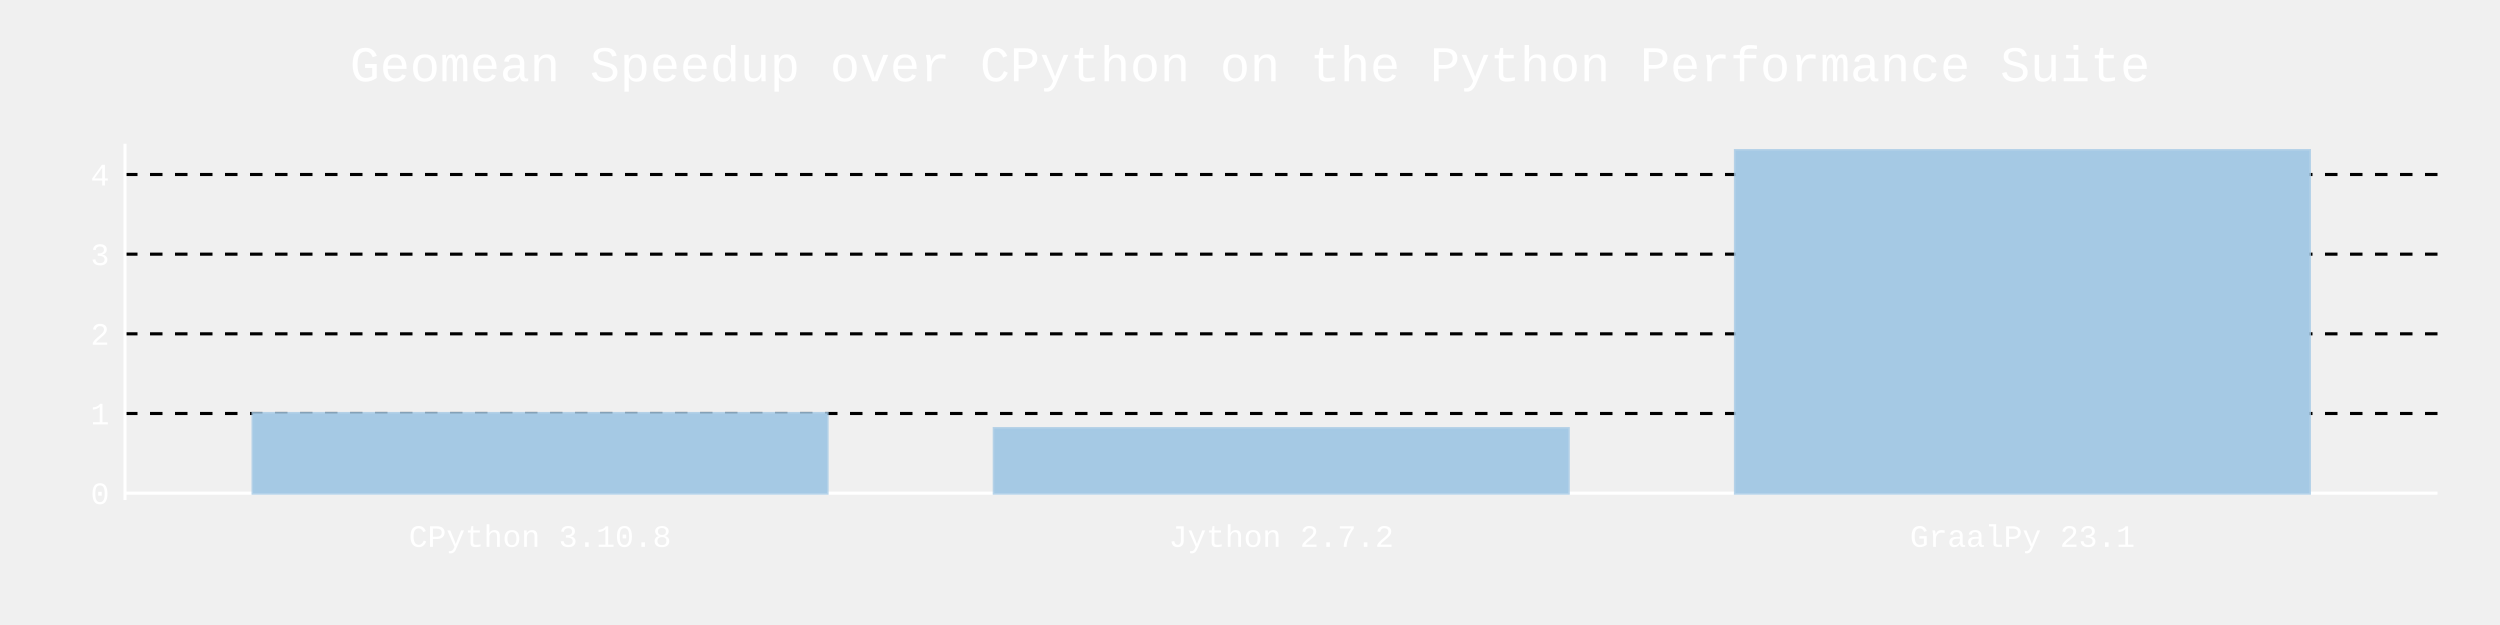
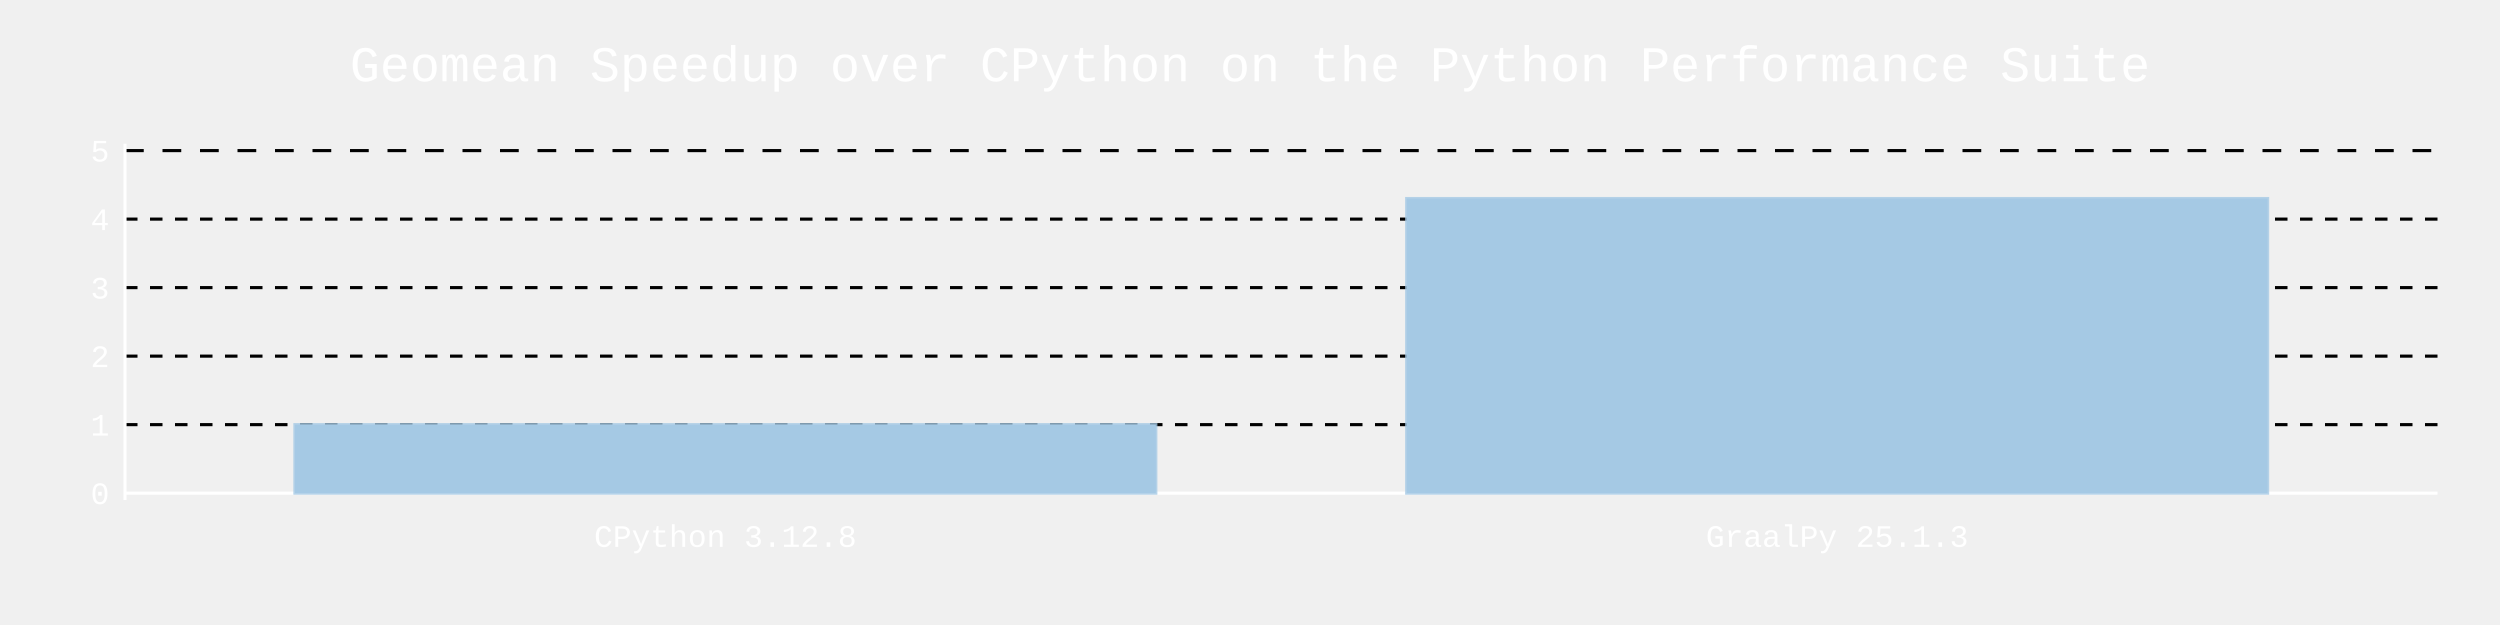
- <svg xmlns="http://www.w3.org/2000/svg" id="chart-c2c26508-ee72-45fd-9aa3-5b23c7329e24" class="pygal-chart" viewBox="0 0 800 200">
+ <svg xmlns="http://www.w3.org/2000/svg" id="chart-206acf95-6420-43cc-8ccb-b3d917e64bdd" class="pygal-chart" viewBox="0 0 800 200">
  <defs>
-     <style type="text/css">#chart-c2c26508-ee72-45fd-9aa3-5b23c7329e24{-webkit-user-select:none;-webkit-font-smoothing:antialiased;font-family:Consolas,"Liberation Mono",Menlo,Courier,monospace}#chart-c2c26508-ee72-45fd-9aa3-5b23c7329e24 .title{font-family:Consolas,"Liberation Mono",Menlo,Courier,monospace;font-size:16px}#chart-c2c26508-ee72-45fd-9aa3-5b23c7329e24 .legends .legend text{font-family:Consolas,"Liberation Mono",Menlo,Courier,monospace;font-size:14px}#chart-c2c26508-ee72-45fd-9aa3-5b23c7329e24 .axis text{font-family:Consolas,"Liberation Mono",Menlo,Courier,monospace;font-size:10px}#chart-c2c26508-ee72-45fd-9aa3-5b23c7329e24 .axis text.major{font-family:Consolas,"Liberation Mono",Menlo,Courier,monospace;font-size:10px}#chart-c2c26508-ee72-45fd-9aa3-5b23c7329e24 .text-overlay text.value{font-family:Consolas,"Liberation Mono",Menlo,Courier,monospace;font-size:16px}#chart-c2c26508-ee72-45fd-9aa3-5b23c7329e24 .text-overlay text.label{font-family:Consolas,"Liberation Mono",Menlo,Courier,monospace;font-size:10px}#chart-c2c26508-ee72-45fd-9aa3-5b23c7329e24 .tooltip{font-family:Consolas,"Liberation Mono",Menlo,Courier,monospace;font-size:14px}#chart-c2c26508-ee72-45fd-9aa3-5b23c7329e24 text.no_data{font-family:Consolas,"Liberation Mono",Menlo,Courier,monospace;font-size:64px}
- #chart-c2c26508-ee72-45fd-9aa3-5b23c7329e24{background-color:transparent}#chart-c2c26508-ee72-45fd-9aa3-5b23c7329e24 path,#chart-c2c26508-ee72-45fd-9aa3-5b23c7329e24 line,#chart-c2c26508-ee72-45fd-9aa3-5b23c7329e24 rect,#chart-c2c26508-ee72-45fd-9aa3-5b23c7329e24 circle{-webkit-transition:150ms;-moz-transition:150ms;transition:150ms}#chart-c2c26508-ee72-45fd-9aa3-5b23c7329e24 .graph &gt; .background{fill:transparent}#chart-c2c26508-ee72-45fd-9aa3-5b23c7329e24 .plot &gt; .background{fill:transparent}#chart-c2c26508-ee72-45fd-9aa3-5b23c7329e24 .graph{fill:#fff}#chart-c2c26508-ee72-45fd-9aa3-5b23c7329e24 text.no_data{fill:#fff}#chart-c2c26508-ee72-45fd-9aa3-5b23c7329e24 .title{fill:#fff}#chart-c2c26508-ee72-45fd-9aa3-5b23c7329e24 .legends .legend text{fill:#fff}#chart-c2c26508-ee72-45fd-9aa3-5b23c7329e24 .legends .legend:hover text{fill:#fff}#chart-c2c26508-ee72-45fd-9aa3-5b23c7329e24 .axis .line{stroke:#fff}#chart-c2c26508-ee72-45fd-9aa3-5b23c7329e24 .axis .guide.line{stroke:#fff}#chart-c2c26508-ee72-45fd-9aa3-5b23c7329e24 .axis .major.line{stroke:#fff}#chart-c2c26508-ee72-45fd-9aa3-5b23c7329e24 .axis text.major{fill:#fff}#chart-c2c26508-ee72-45fd-9aa3-5b23c7329e24 .axis.y .guides:hover .guide.line,#chart-c2c26508-ee72-45fd-9aa3-5b23c7329e24 .line-graph .axis.x .guides:hover .guide.line,#chart-c2c26508-ee72-45fd-9aa3-5b23c7329e24 .stackedline-graph .axis.x .guides:hover .guide.line,#chart-c2c26508-ee72-45fd-9aa3-5b23c7329e24 .xy-graph .axis.x .guides:hover .guide.line{stroke:#fff}#chart-c2c26508-ee72-45fd-9aa3-5b23c7329e24 .axis .guides:hover text{fill:#fff}#chart-c2c26508-ee72-45fd-9aa3-5b23c7329e24 .reactive{fill-opacity:1;stroke-opacity:.8;stroke-width:1}#chart-c2c26508-ee72-45fd-9aa3-5b23c7329e24 .ci{stroke:#fff}#chart-c2c26508-ee72-45fd-9aa3-5b23c7329e24 .reactive.active,#chart-c2c26508-ee72-45fd-9aa3-5b23c7329e24 .active .reactive{fill-opacity:.8;stroke-opacity:.9;stroke-width:4}#chart-c2c26508-ee72-45fd-9aa3-5b23c7329e24 .ci .reactive.active{stroke-width:1.5}#chart-c2c26508-ee72-45fd-9aa3-5b23c7329e24 .series text{fill:#fff}#chart-c2c26508-ee72-45fd-9aa3-5b23c7329e24 .tooltip rect{fill:transparent;stroke:#fff;-webkit-transition:opacity 150ms;-moz-transition:opacity 150ms;transition:opacity 150ms}#chart-c2c26508-ee72-45fd-9aa3-5b23c7329e24 .tooltip .label{fill:#fff}#chart-c2c26508-ee72-45fd-9aa3-5b23c7329e24 .tooltip .label{fill:#fff}#chart-c2c26508-ee72-45fd-9aa3-5b23c7329e24 .tooltip .legend{font-size:.8em;fill:#fff}#chart-c2c26508-ee72-45fd-9aa3-5b23c7329e24 .tooltip .x_label{font-size:.6em;fill:#fff}#chart-c2c26508-ee72-45fd-9aa3-5b23c7329e24 .tooltip .xlink{font-size:.5em;text-decoration:underline}#chart-c2c26508-ee72-45fd-9aa3-5b23c7329e24 .tooltip .value{font-size:1.5em}#chart-c2c26508-ee72-45fd-9aa3-5b23c7329e24 .bound{font-size:.5em}#chart-c2c26508-ee72-45fd-9aa3-5b23c7329e24 .max-value{font-size:.75em;fill:#fff}#chart-c2c26508-ee72-45fd-9aa3-5b23c7329e24 .map-element{fill:transparent;stroke:#fff !important}#chart-c2c26508-ee72-45fd-9aa3-5b23c7329e24 .map-element .reactive{fill-opacity:inherit;stroke-opacity:inherit}#chart-c2c26508-ee72-45fd-9aa3-5b23c7329e24 .color-0,#chart-c2c26508-ee72-45fd-9aa3-5b23c7329e24 .color-0 a:visited{stroke:#a5c9e4;fill:#a5c9e4}#chart-c2c26508-ee72-45fd-9aa3-5b23c7329e24 .text-overlay .color-0 text{fill:black}
- #chart-c2c26508-ee72-45fd-9aa3-5b23c7329e24 text.no_data{text-anchor:middle}#chart-c2c26508-ee72-45fd-9aa3-5b23c7329e24 .guide.line{fill:none}#chart-c2c26508-ee72-45fd-9aa3-5b23c7329e24 .centered{text-anchor:middle}#chart-c2c26508-ee72-45fd-9aa3-5b23c7329e24 .title{text-anchor:middle}#chart-c2c26508-ee72-45fd-9aa3-5b23c7329e24 .legends .legend text{fill-opacity:1}#chart-c2c26508-ee72-45fd-9aa3-5b23c7329e24 .axis.x text{text-anchor:middle}#chart-c2c26508-ee72-45fd-9aa3-5b23c7329e24 .axis.x:not(.web) text[transform]{text-anchor:start}#chart-c2c26508-ee72-45fd-9aa3-5b23c7329e24 .axis.x:not(.web) text[transform].backwards{text-anchor:end}#chart-c2c26508-ee72-45fd-9aa3-5b23c7329e24 .axis.y text{text-anchor:end}#chart-c2c26508-ee72-45fd-9aa3-5b23c7329e24 .axis.y text[transform].backwards{text-anchor:start}#chart-c2c26508-ee72-45fd-9aa3-5b23c7329e24 .axis.y2 text{text-anchor:start}#chart-c2c26508-ee72-45fd-9aa3-5b23c7329e24 .axis.y2 text[transform].backwards{text-anchor:end}#chart-c2c26508-ee72-45fd-9aa3-5b23c7329e24 .axis .guide.line{stroke-dasharray:4,4;stroke:black}#chart-c2c26508-ee72-45fd-9aa3-5b23c7329e24 .axis .major.guide.line{stroke-dasharray:6,6;stroke:black}#chart-c2c26508-ee72-45fd-9aa3-5b23c7329e24 .horizontal .axis.y .guide.line,#chart-c2c26508-ee72-45fd-9aa3-5b23c7329e24 .horizontal .axis.y2 .guide.line,#chart-c2c26508-ee72-45fd-9aa3-5b23c7329e24 .vertical .axis.x .guide.line{opacity:0}#chart-c2c26508-ee72-45fd-9aa3-5b23c7329e24 .horizontal .axis.always_show .guide.line,#chart-c2c26508-ee72-45fd-9aa3-5b23c7329e24 .vertical .axis.always_show .guide.line{opacity:1 !important}#chart-c2c26508-ee72-45fd-9aa3-5b23c7329e24 .axis.y .guides:hover .guide.line,#chart-c2c26508-ee72-45fd-9aa3-5b23c7329e24 .axis.y2 .guides:hover .guide.line,#chart-c2c26508-ee72-45fd-9aa3-5b23c7329e24 .axis.x .guides:hover .guide.line{opacity:1}#chart-c2c26508-ee72-45fd-9aa3-5b23c7329e24 .axis .guides:hover text{opacity:1}#chart-c2c26508-ee72-45fd-9aa3-5b23c7329e24 .nofill{fill:none}#chart-c2c26508-ee72-45fd-9aa3-5b23c7329e24 .subtle-fill{fill-opacity:.2}#chart-c2c26508-ee72-45fd-9aa3-5b23c7329e24 .dot{stroke-width:1px;fill-opacity:1;stroke-opacity:1}#chart-c2c26508-ee72-45fd-9aa3-5b23c7329e24 .dot.active{stroke-width:5px}#chart-c2c26508-ee72-45fd-9aa3-5b23c7329e24 .dot.negative{fill:transparent}#chart-c2c26508-ee72-45fd-9aa3-5b23c7329e24 text,#chart-c2c26508-ee72-45fd-9aa3-5b23c7329e24 tspan{stroke:none !important}#chart-c2c26508-ee72-45fd-9aa3-5b23c7329e24 .series text.active{opacity:1}#chart-c2c26508-ee72-45fd-9aa3-5b23c7329e24 .tooltip rect{fill-opacity:.95;stroke-width:.5}#chart-c2c26508-ee72-45fd-9aa3-5b23c7329e24 .tooltip text{fill-opacity:1}#chart-c2c26508-ee72-45fd-9aa3-5b23c7329e24 .showable{visibility:hidden}#chart-c2c26508-ee72-45fd-9aa3-5b23c7329e24 .showable.shown{visibility:visible}#chart-c2c26508-ee72-45fd-9aa3-5b23c7329e24 .gauge-background{fill:rgba(229,229,229,1);stroke:none}#chart-c2c26508-ee72-45fd-9aa3-5b23c7329e24 .bg-lines{stroke:transparent;stroke-width:2px}</style>
+     <style type="text/css">#chart-206acf95-6420-43cc-8ccb-b3d917e64bdd{-webkit-user-select:none;-webkit-font-smoothing:antialiased;font-family:Consolas,"Liberation Mono",Menlo,Courier,monospace}#chart-206acf95-6420-43cc-8ccb-b3d917e64bdd .title{font-family:Consolas,"Liberation Mono",Menlo,Courier,monospace;font-size:16px}#chart-206acf95-6420-43cc-8ccb-b3d917e64bdd .legends .legend text{font-family:Consolas,"Liberation Mono",Menlo,Courier,monospace;font-size:14px}#chart-206acf95-6420-43cc-8ccb-b3d917e64bdd .axis text{font-family:Consolas,"Liberation Mono",Menlo,Courier,monospace;font-size:10px}#chart-206acf95-6420-43cc-8ccb-b3d917e64bdd .axis text.major{font-family:Consolas,"Liberation Mono",Menlo,Courier,monospace;font-size:10px}#chart-206acf95-6420-43cc-8ccb-b3d917e64bdd .text-overlay text.value{font-family:Consolas,"Liberation Mono",Menlo,Courier,monospace;font-size:16px}#chart-206acf95-6420-43cc-8ccb-b3d917e64bdd .text-overlay text.label{font-family:Consolas,"Liberation Mono",Menlo,Courier,monospace;font-size:10px}#chart-206acf95-6420-43cc-8ccb-b3d917e64bdd .tooltip{font-family:Consolas,"Liberation Mono",Menlo,Courier,monospace;font-size:14px}#chart-206acf95-6420-43cc-8ccb-b3d917e64bdd text.no_data{font-family:Consolas,"Liberation Mono",Menlo,Courier,monospace;font-size:64px}
+ #chart-206acf95-6420-43cc-8ccb-b3d917e64bdd{background-color:transparent}#chart-206acf95-6420-43cc-8ccb-b3d917e64bdd path,#chart-206acf95-6420-43cc-8ccb-b3d917e64bdd line,#chart-206acf95-6420-43cc-8ccb-b3d917e64bdd rect,#chart-206acf95-6420-43cc-8ccb-b3d917e64bdd circle{-webkit-transition:150ms;-moz-transition:150ms;transition:150ms}#chart-206acf95-6420-43cc-8ccb-b3d917e64bdd .graph &gt; .background{fill:transparent}#chart-206acf95-6420-43cc-8ccb-b3d917e64bdd .plot &gt; .background{fill:transparent}#chart-206acf95-6420-43cc-8ccb-b3d917e64bdd .graph{fill:#fff}#chart-206acf95-6420-43cc-8ccb-b3d917e64bdd text.no_data{fill:#fff}#chart-206acf95-6420-43cc-8ccb-b3d917e64bdd .title{fill:#fff}#chart-206acf95-6420-43cc-8ccb-b3d917e64bdd .legends .legend text{fill:#fff}#chart-206acf95-6420-43cc-8ccb-b3d917e64bdd .legends .legend:hover text{fill:#fff}#chart-206acf95-6420-43cc-8ccb-b3d917e64bdd .axis .line{stroke:#fff}#chart-206acf95-6420-43cc-8ccb-b3d917e64bdd .axis .guide.line{stroke:#fff}#chart-206acf95-6420-43cc-8ccb-b3d917e64bdd .axis .major.line{stroke:#fff}#chart-206acf95-6420-43cc-8ccb-b3d917e64bdd .axis text.major{fill:#fff}#chart-206acf95-6420-43cc-8ccb-b3d917e64bdd .axis.y .guides:hover .guide.line,#chart-206acf95-6420-43cc-8ccb-b3d917e64bdd .line-graph .axis.x .guides:hover .guide.line,#chart-206acf95-6420-43cc-8ccb-b3d917e64bdd .stackedline-graph .axis.x .guides:hover .guide.line,#chart-206acf95-6420-43cc-8ccb-b3d917e64bdd .xy-graph .axis.x .guides:hover .guide.line{stroke:#fff}#chart-206acf95-6420-43cc-8ccb-b3d917e64bdd .axis .guides:hover text{fill:#fff}#chart-206acf95-6420-43cc-8ccb-b3d917e64bdd .reactive{fill-opacity:1;stroke-opacity:.8;stroke-width:1}#chart-206acf95-6420-43cc-8ccb-b3d917e64bdd .ci{stroke:#fff}#chart-206acf95-6420-43cc-8ccb-b3d917e64bdd .reactive.active,#chart-206acf95-6420-43cc-8ccb-b3d917e64bdd .active .reactive{fill-opacity:.8;stroke-opacity:.9;stroke-width:4}#chart-206acf95-6420-43cc-8ccb-b3d917e64bdd .ci .reactive.active{stroke-width:1.5}#chart-206acf95-6420-43cc-8ccb-b3d917e64bdd .series text{fill:#fff}#chart-206acf95-6420-43cc-8ccb-b3d917e64bdd .tooltip rect{fill:transparent;stroke:#fff;-webkit-transition:opacity 150ms;-moz-transition:opacity 150ms;transition:opacity 150ms}#chart-206acf95-6420-43cc-8ccb-b3d917e64bdd .tooltip .label{fill:#fff}#chart-206acf95-6420-43cc-8ccb-b3d917e64bdd .tooltip .label{fill:#fff}#chart-206acf95-6420-43cc-8ccb-b3d917e64bdd .tooltip .legend{font-size:.8em;fill:#fff}#chart-206acf95-6420-43cc-8ccb-b3d917e64bdd .tooltip .x_label{font-size:.6em;fill:#fff}#chart-206acf95-6420-43cc-8ccb-b3d917e64bdd .tooltip .xlink{font-size:.5em;text-decoration:underline}#chart-206acf95-6420-43cc-8ccb-b3d917e64bdd .tooltip .value{font-size:1.5em}#chart-206acf95-6420-43cc-8ccb-b3d917e64bdd .bound{font-size:.5em}#chart-206acf95-6420-43cc-8ccb-b3d917e64bdd .max-value{font-size:.75em;fill:#fff}#chart-206acf95-6420-43cc-8ccb-b3d917e64bdd .map-element{fill:transparent;stroke:#fff !important}#chart-206acf95-6420-43cc-8ccb-b3d917e64bdd .map-element .reactive{fill-opacity:inherit;stroke-opacity:inherit}#chart-206acf95-6420-43cc-8ccb-b3d917e64bdd .color-0,#chart-206acf95-6420-43cc-8ccb-b3d917e64bdd .color-0 a:visited{stroke:#a5c9e4;fill:#a5c9e4}#chart-206acf95-6420-43cc-8ccb-b3d917e64bdd .text-overlay .color-0 text{fill:black}
+ #chart-206acf95-6420-43cc-8ccb-b3d917e64bdd text.no_data{text-anchor:middle}#chart-206acf95-6420-43cc-8ccb-b3d917e64bdd .guide.line{fill:none}#chart-206acf95-6420-43cc-8ccb-b3d917e64bdd .centered{text-anchor:middle}#chart-206acf95-6420-43cc-8ccb-b3d917e64bdd .title{text-anchor:middle}#chart-206acf95-6420-43cc-8ccb-b3d917e64bdd .legends .legend text{fill-opacity:1}#chart-206acf95-6420-43cc-8ccb-b3d917e64bdd .axis.x text{text-anchor:middle}#chart-206acf95-6420-43cc-8ccb-b3d917e64bdd .axis.x:not(.web) text[transform]{text-anchor:start}#chart-206acf95-6420-43cc-8ccb-b3d917e64bdd .axis.x:not(.web) text[transform].backwards{text-anchor:end}#chart-206acf95-6420-43cc-8ccb-b3d917e64bdd .axis.y text{text-anchor:end}#chart-206acf95-6420-43cc-8ccb-b3d917e64bdd .axis.y text[transform].backwards{text-anchor:start}#chart-206acf95-6420-43cc-8ccb-b3d917e64bdd .axis.y2 text{text-anchor:start}#chart-206acf95-6420-43cc-8ccb-b3d917e64bdd .axis.y2 text[transform].backwards{text-anchor:end}#chart-206acf95-6420-43cc-8ccb-b3d917e64bdd .axis .guide.line{stroke-dasharray:4,4;stroke:black}#chart-206acf95-6420-43cc-8ccb-b3d917e64bdd .axis .major.guide.line{stroke-dasharray:6,6;stroke:black}#chart-206acf95-6420-43cc-8ccb-b3d917e64bdd .horizontal .axis.y .guide.line,#chart-206acf95-6420-43cc-8ccb-b3d917e64bdd .horizontal .axis.y2 .guide.line,#chart-206acf95-6420-43cc-8ccb-b3d917e64bdd .vertical .axis.x .guide.line{opacity:0}#chart-206acf95-6420-43cc-8ccb-b3d917e64bdd .horizontal .axis.always_show .guide.line,#chart-206acf95-6420-43cc-8ccb-b3d917e64bdd .vertical .axis.always_show .guide.line{opacity:1 !important}#chart-206acf95-6420-43cc-8ccb-b3d917e64bdd .axis.y .guides:hover .guide.line,#chart-206acf95-6420-43cc-8ccb-b3d917e64bdd .axis.y2 .guides:hover .guide.line,#chart-206acf95-6420-43cc-8ccb-b3d917e64bdd .axis.x .guides:hover .guide.line{opacity:1}#chart-206acf95-6420-43cc-8ccb-b3d917e64bdd .axis .guides:hover text{opacity:1}#chart-206acf95-6420-43cc-8ccb-b3d917e64bdd .nofill{fill:none}#chart-206acf95-6420-43cc-8ccb-b3d917e64bdd .subtle-fill{fill-opacity:.2}#chart-206acf95-6420-43cc-8ccb-b3d917e64bdd .dot{stroke-width:1px;fill-opacity:1;stroke-opacity:1}#chart-206acf95-6420-43cc-8ccb-b3d917e64bdd .dot.active{stroke-width:5px}#chart-206acf95-6420-43cc-8ccb-b3d917e64bdd .dot.negative{fill:transparent}#chart-206acf95-6420-43cc-8ccb-b3d917e64bdd text,#chart-206acf95-6420-43cc-8ccb-b3d917e64bdd tspan{stroke:none !important}#chart-206acf95-6420-43cc-8ccb-b3d917e64bdd .series text.active{opacity:1}#chart-206acf95-6420-43cc-8ccb-b3d917e64bdd .tooltip rect{fill-opacity:.95;stroke-width:.5}#chart-206acf95-6420-43cc-8ccb-b3d917e64bdd .tooltip text{fill-opacity:1}#chart-206acf95-6420-43cc-8ccb-b3d917e64bdd .showable{visibility:hidden}#chart-206acf95-6420-43cc-8ccb-b3d917e64bdd .showable.shown{visibility:visible}#chart-206acf95-6420-43cc-8ccb-b3d917e64bdd .gauge-background{fill:rgba(229,229,229,1);stroke:none}#chart-206acf95-6420-43cc-8ccb-b3d917e64bdd .bg-lines{stroke:transparent;stroke-width:2px}</style>
  </defs>
  <g class="graph bar-graph vertical">
    <rect x="0" y="0" width="800" height="200" class="background" />
    <g transform="translate(40, 46)" class="plot">
      <rect x="0" y="0" width="740" height="114" class="background" />
      <g class="axis y always_show">
        <g class="guides">
          <path d="M0 111.808 h740" class="axis major line" />
          <text x="-5" y="115.308" class="major">0</text>
        </g>
        <g class="guides">
-           <path d="M0 86.316 h740" class="guide line" />
-           <text x="-5" y="89.816" class="">1</text>
+           <path d="M0 89.885 h740" class="guide line" />
+           <text x="-5" y="93.385" class="">1</text>
        </g>
        <g class="guides">
-           <path d="M0 60.824 h740" class="guide line" />
-           <text x="-5" y="64.324" class="">2</text>
+           <path d="M0 67.962 h740" class="guide line" />
+           <text x="-5" y="71.462" class="">2</text>
        </g>
        <g class="guides">
-           <path d="M0 35.332 h740" class="guide line" />
-           <text x="-5" y="38.832" class="">3</text>
+           <path d="M0 46.038 h740" class="guide line" />
+           <text x="-5" y="49.538" class="">3</text>
        </g>
        <g class="guides">
-           <path d="M0 9.84 h740" class="guide line" />
-           <text x="-5" y="13.34" class="">4</text>
+           <path d="M0 24.115 h740" class="guide line" />
+           <text x="-5" y="27.615" class="">4</text>
+         </g>
+         <g class="guides">
+           <path d="M0 2.192 h740" class="major guide line" />
+           <text x="-5" y="5.692" class="major">5</text>
        </g>
      </g>
      <g class="axis x">
        <path d="M0 0 v114" class="line" />
        <g class="guides">
-           <path d="M132.821 0 v114" class="guide line" />
-           <text x="132.821" y="129.0" class="">CPython 3.10.8</text>
+           <path d="M192.115 0 v114" class="guide line" />
+           <text x="192.115" y="129.0" class="">CPython 3.12.8</text>
        </g>
        <g class="guides">
-           <path d="M370 0 v114" class="guide line" />
-           <text x="370.0" y="129.0" class="">Jython 2.7.2</text>
-         </g>
-         <g class="guides">
-           <path d="M607.179 0 v114" class="guide line" />
-           <text x="607.179" y="129.0" class="">GraalPy 23.1</text>
+           <path d="M547.885 0 v114" class="guide line" />
+           <text x="547.885" y="129.0" class="">GraalPy 25.1.3</text>
        </g>
      </g>
      <g class="series serie-0 color-0">
        <g class="bars">
          <g class="bar">
-             <rect x="40.985" y="86.316" rx="0" ry="0" width="183.672" height="25.492" class="rect reactive tooltip-trigger" />
+             <rect x="54.362" y="89.885" rx="0" ry="0" width="275.508" height="21.923" class="rect reactive tooltip-trigger" />
          </g>
          <g class="bar">
-             <rect x="278.164" y="91.159" rx="0" ry="0" width="183.672" height="20.648" class="rect reactive tooltip-trigger" />
-           </g>
-           <g class="bar">
-             <rect x="515.344" y="2.192" rx="0" ry="0" width="183.672" height="109.615" class="rect reactive tooltip-trigger" />
+             <rect x="410.131" y="17.522" rx="0" ry="0" width="275.508" height="94.286" class="rect reactive tooltip-trigger" />
          </g>
        </g>
      </g>
    </g>
    <g class="titles">
      <text x="400.0" y="26" class="title plot_title">Geomean Speedup over CPython on the Python Performance Suite</text>
    </g>
    <g transform="translate(40, 46)" class="plot overlay">
      <g class="series serie-0 color-0" />
    </g>
    <g transform="translate(40, 46)" class="plot text-overlay">
      <g class="series serie-0 color-0" />
    </g>
    <g transform="translate(40, 46)" class="plot tooltip-overlay">
      <g transform="translate(0 0)" style="opacity: 0" class="tooltip">
        <rect rx="0" ry="0" width="0" height="0" class="tooltip-box" />
        <g class="text" />
      </g>
    </g>
  </g>
</svg>
